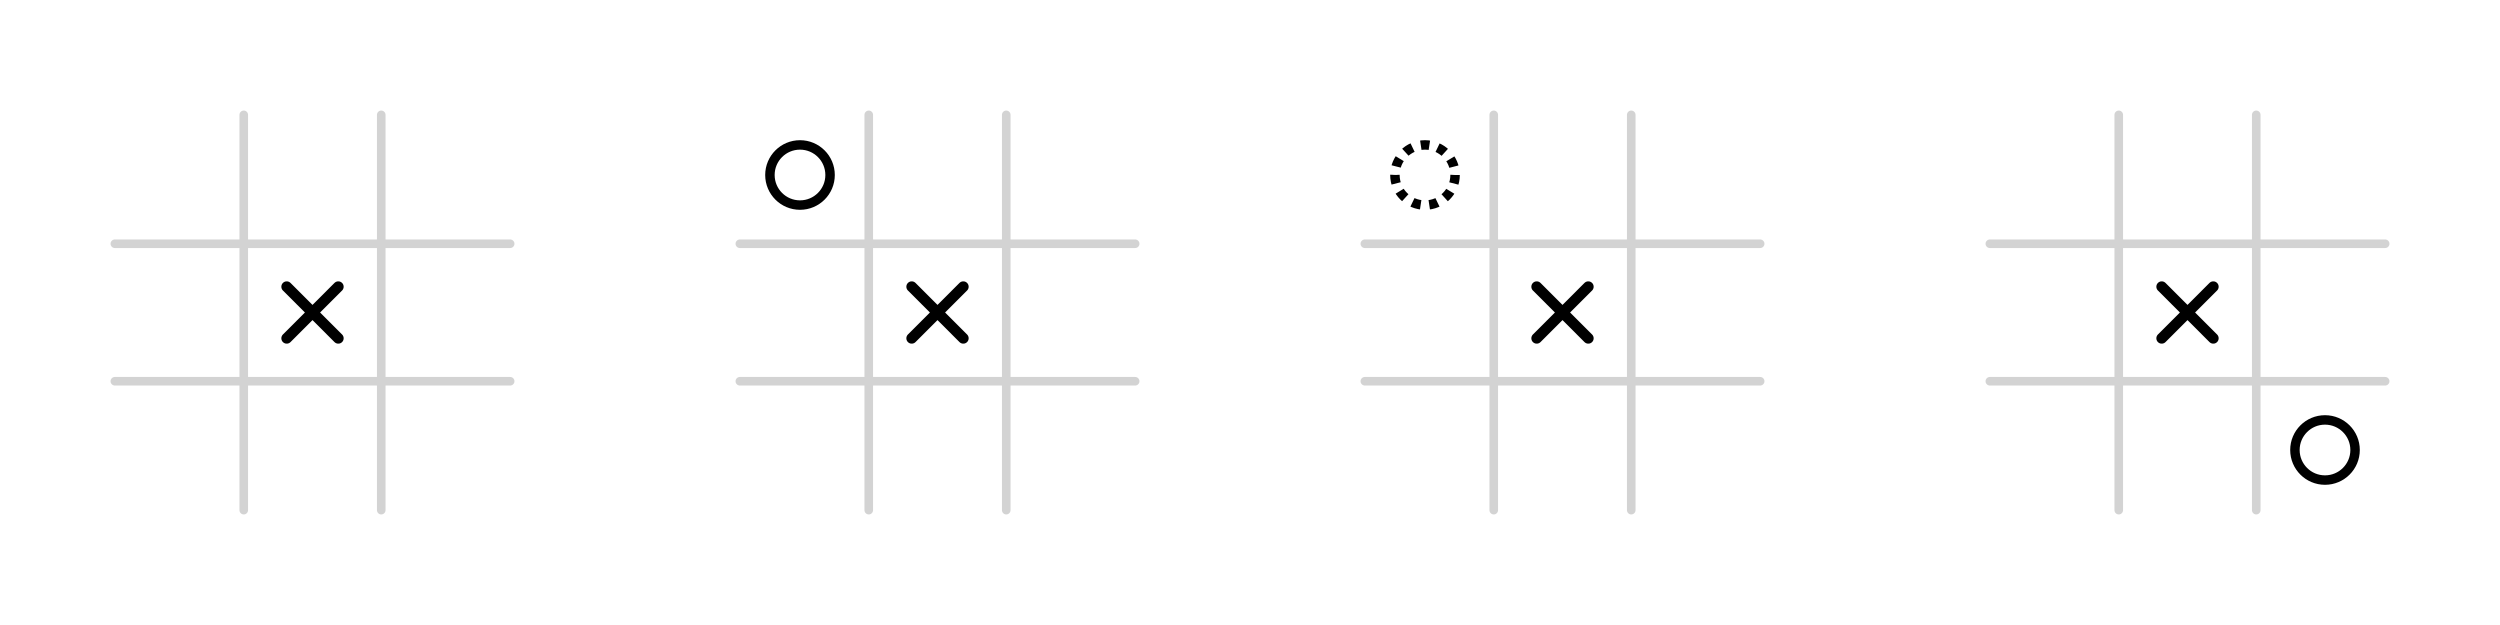
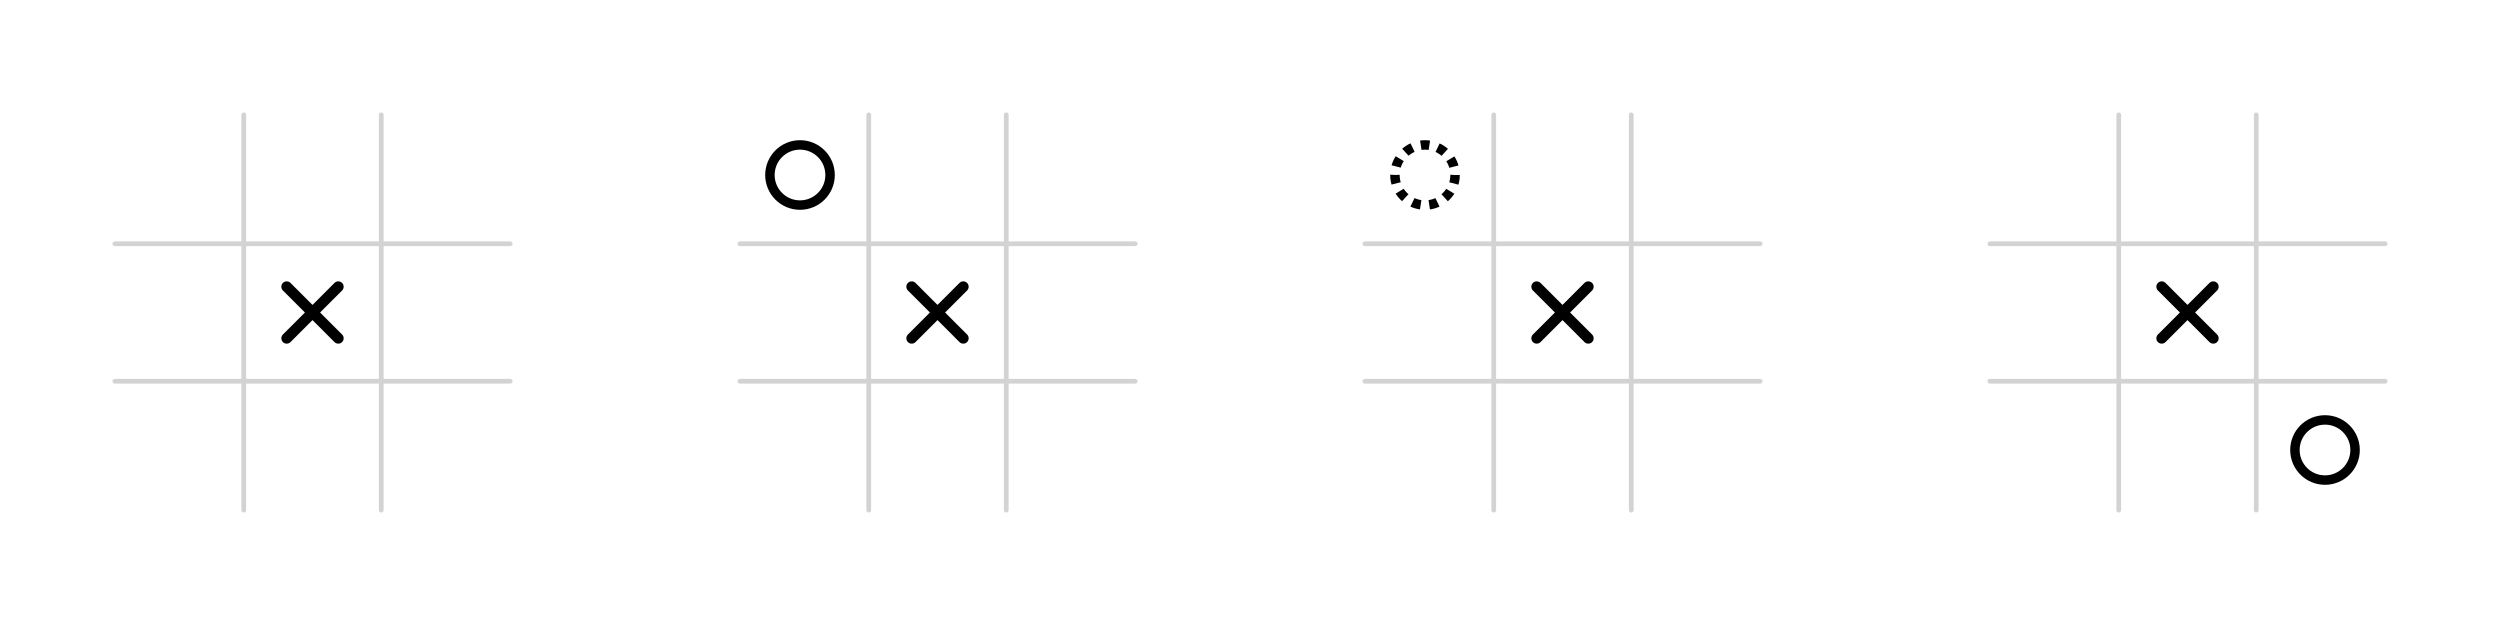
<svg xmlns="http://www.w3.org/2000/svg" width="1600" height="400" viewBox="0 0 1600 400" fill="none">
  <rect width="1600" height="400" fill="#ffffff" />
  <defs>
    <g id="board-grid" stroke-linecap="round" stroke-linejoin="round">
-       <g stroke="#d3d3d3" stroke-width="2">
+       <g stroke="#d3d3d3" stroke-width="1.1">
        <path d="M 32 2 V 94 M 64 2 V 94 M 2 32 H 94 M 2 64 H 94" />
      </g>
    </g>
    <g id="center-x" stroke="#000000" stroke-width="2.5" stroke-linecap="round">
      <path d="M 42 42 L 54 54 M 54 42 L 42 54" />
    </g>
    <g id="upper-left-o" stroke="#000000" stroke-width="2.2" fill="none">
      <circle cx="16" cy="16" r="7" />
    </g>
    <g id="removed-upper-left-o" stroke="#000000" stroke-width="2.2" stroke-dasharray="2 2" fill="none">
      <circle cx="16" cy="16" r="7" />
    </g>
    <g id="lower-right-o" stroke="#000000" stroke-width="2.2" fill="none">
      <circle cx="80" cy="80" r="7" />
    </g>
  </defs>
  <g transform="translate(68 68) scale(2.75)">
    <use href="#board-grid" />
    <use href="#center-x" />
  </g>
  <g transform="translate(468 68) scale(2.75)">
    <use href="#board-grid" />
    <use href="#center-x" />
    <use href="#upper-left-o" />
  </g>
  <g transform="translate(868 68) scale(2.75)">
    <use href="#board-grid" />
    <use href="#center-x" />
    <use href="#removed-upper-left-o" />
  </g>
  <g transform="translate(1268 68) scale(2.75)">
    <use href="#board-grid" />
    <use href="#center-x" />
    <use href="#lower-right-o" />
  </g>
</svg>
